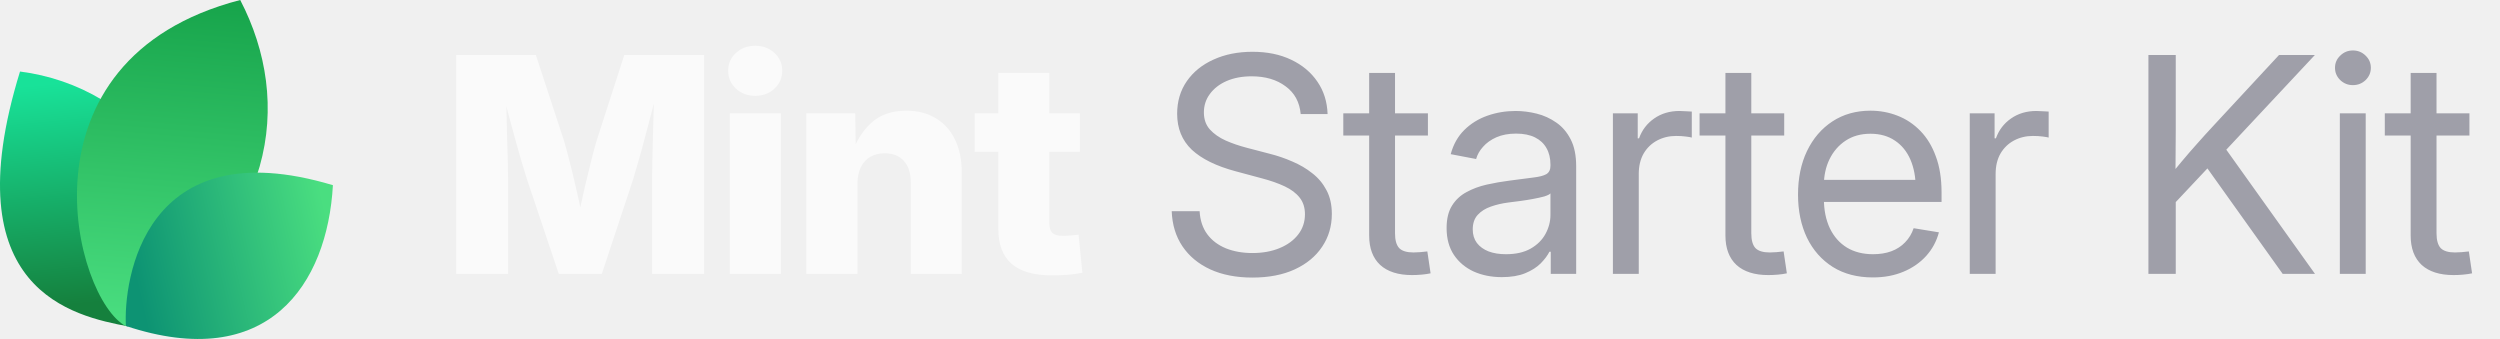
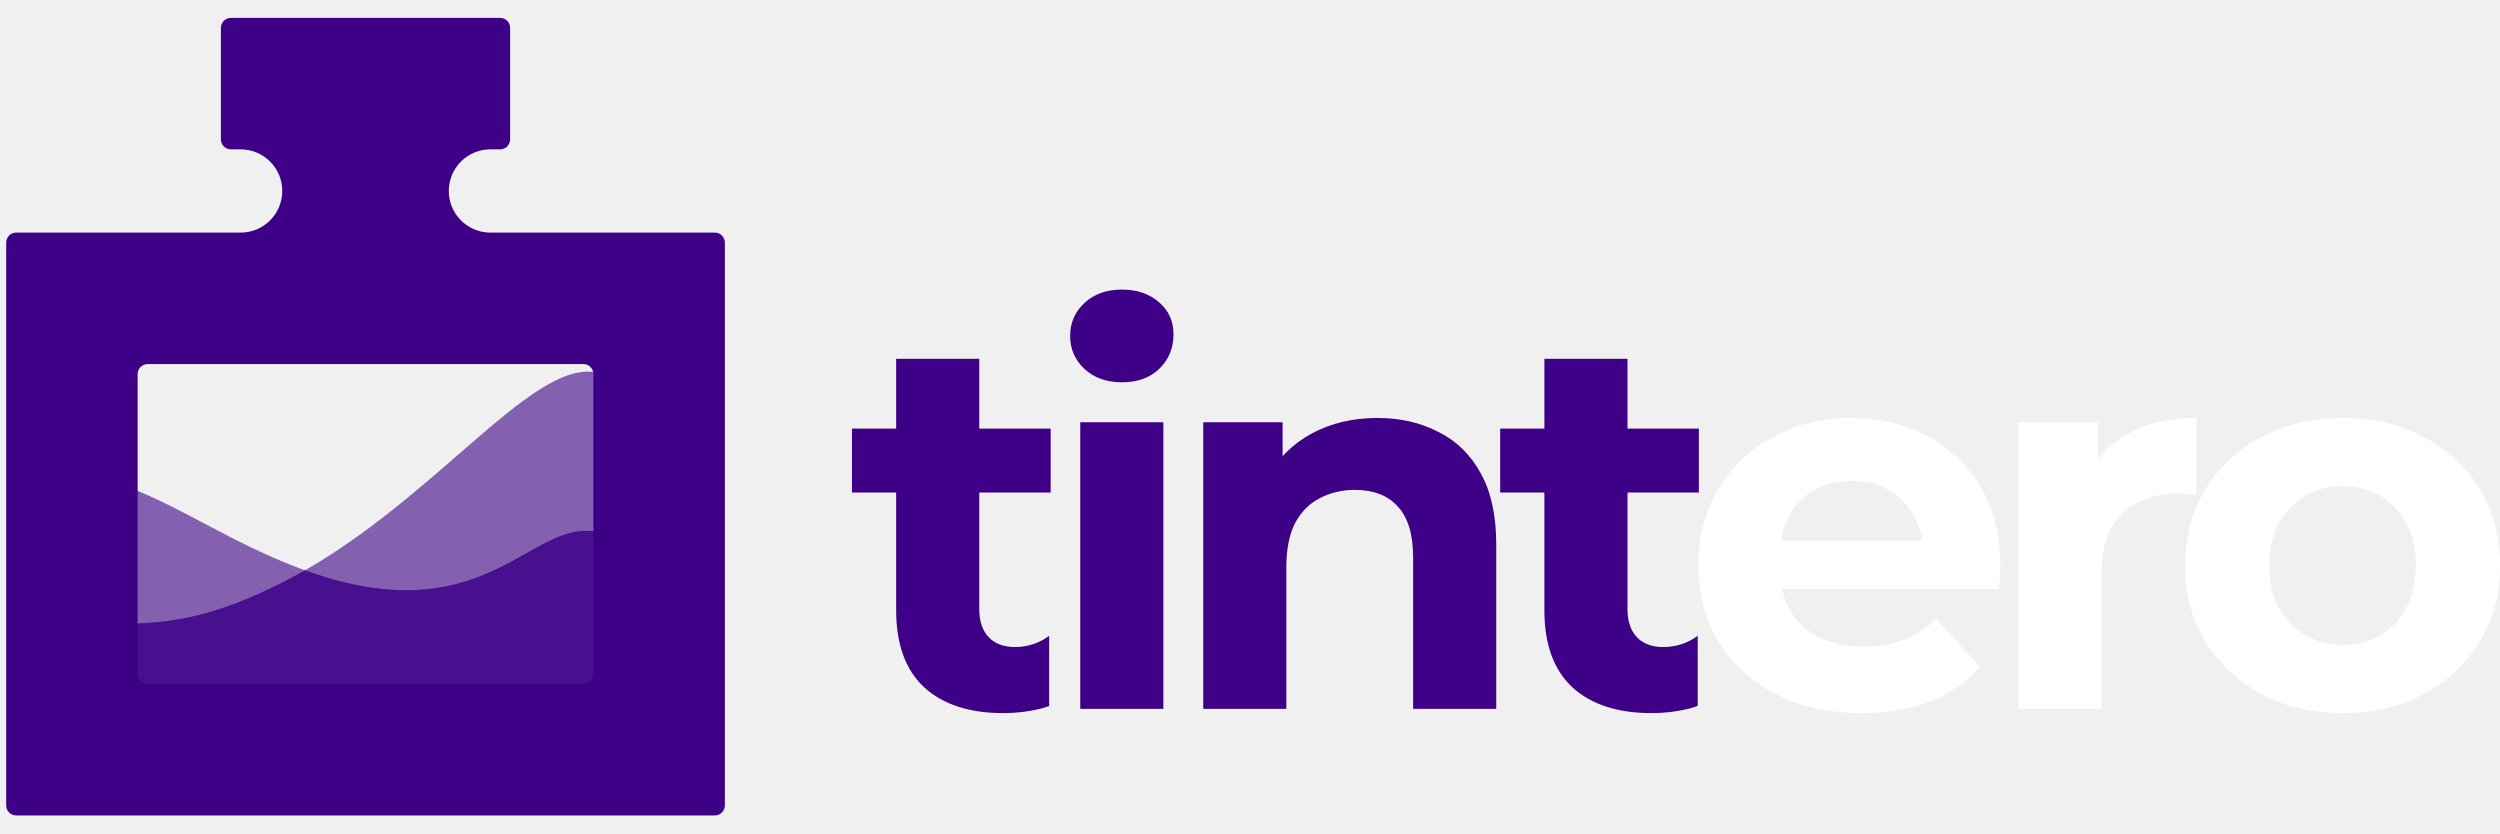
- <svg xmlns="http://www.w3.org/2000/svg" width="177" height="24" viewBox="0 0 177 24" fill="none">
-   <path d="M9.061 23.108C5.268 22.377 -3.391 20.627 1.417 5.064C9.634 6.099 16.973 14.064 9.061 23.108Z" fill="url(#paint0_linear_17557_2145)" />
-   <path d="M8.919 23.094C5.276 21.222 0.784 4.209 17.007 0C20.757 7.193 19.621 16.545 8.919 23.094Z" fill="url(#paint1_linear_17557_2145)" />
-   <path d="M8.914 23.079C8.735 19.882 10.159 9.085 23.57 13.111C23.181 20.123 18.984 26.418 8.914 23.079Z" fill="url(#paint2_linear_17557_2145)" />
-   <path d="M32.301 19.392V3.894H37.938L39.925 9.948C40.036 10.315 40.164 10.787 40.31 11.362C40.462 11.938 40.611 12.552 40.757 13.204C40.91 13.855 41.048 14.483 41.173 15.086C41.305 15.682 41.412 16.192 41.495 16.615H40.695C40.771 16.192 40.871 15.682 40.996 15.086C41.128 14.49 41.267 13.866 41.412 13.214C41.565 12.562 41.714 11.948 41.86 11.373C42.005 10.79 42.133 10.315 42.244 9.948L44.2 3.894H49.848V19.392H46.166V12.704C46.166 12.357 46.173 11.917 46.187 11.383C46.2 10.849 46.214 10.27 46.228 9.646C46.249 9.022 46.266 8.391 46.28 7.753C46.301 7.115 46.311 6.519 46.311 5.964H46.623C46.485 6.561 46.332 7.181 46.166 7.826C45.999 8.471 45.833 9.102 45.666 9.719C45.507 10.336 45.351 10.901 45.198 11.414C45.053 11.928 44.928 12.357 44.824 12.704L42.608 19.392H39.561L37.314 12.704C37.203 12.357 37.072 11.928 36.919 11.414C36.773 10.901 36.614 10.34 36.441 9.729C36.274 9.112 36.104 8.481 35.931 7.836C35.764 7.192 35.608 6.567 35.463 5.964H35.827C35.834 6.512 35.844 7.105 35.858 7.743C35.872 8.374 35.886 9.005 35.9 9.636C35.92 10.26 35.938 10.839 35.952 11.373C35.965 11.907 35.972 12.351 35.972 12.704V19.392H32.301ZM51.668 19.392V8.024H55.288V19.392H51.668ZM53.468 6.786C52.927 6.786 52.473 6.616 52.105 6.276C51.738 5.93 51.554 5.507 51.554 5.007C51.554 4.508 51.738 4.088 52.105 3.749C52.473 3.409 52.927 3.239 53.468 3.239C54.009 3.239 54.463 3.409 54.83 3.749C55.198 4.082 55.382 4.501 55.382 5.007C55.382 5.507 55.198 5.93 54.83 6.276C54.463 6.616 54.009 6.786 53.468 6.786ZM60.708 13.027V19.392H57.088V8.024H60.551L60.593 10.967H60.281C60.593 10.024 61.061 9.268 61.685 8.7C62.309 8.124 63.138 7.836 64.171 7.836C64.975 7.836 65.672 8.017 66.262 8.377C66.851 8.731 67.302 9.234 67.614 9.885C67.933 10.537 68.092 11.307 68.092 12.194V19.392H64.483V12.912C64.483 12.26 64.32 11.754 63.994 11.394C63.675 11.033 63.221 10.853 62.632 10.853C62.25 10.853 61.914 10.936 61.623 11.102C61.332 11.269 61.106 11.515 60.947 11.841C60.787 12.16 60.708 12.555 60.708 13.027ZM76.456 8.024V10.749H69.008V8.024H76.456ZM70.683 5.163H74.292V15.783C74.292 16.102 74.361 16.334 74.5 16.48C74.646 16.625 74.899 16.698 75.259 16.698C75.405 16.698 75.596 16.688 75.831 16.667C76.074 16.646 76.251 16.629 76.362 16.615L76.632 19.309C76.313 19.378 75.963 19.427 75.582 19.455C75.207 19.482 74.836 19.496 74.469 19.496C73.2 19.496 72.25 19.222 71.619 18.674C70.995 18.127 70.683 17.308 70.683 16.22V5.163Z" fill="#FAFAFA" />
-   <path d="M88.667 19.652C87.523 19.652 86.528 19.458 85.682 19.07C84.843 18.681 84.188 18.137 83.716 17.437C83.245 16.736 82.992 15.908 82.957 14.951H84.933C84.968 15.596 85.148 16.14 85.474 16.584C85.8 17.021 86.24 17.354 86.795 17.582C87.35 17.804 87.974 17.915 88.667 17.915C89.388 17.915 90.026 17.801 90.581 17.572C91.143 17.343 91.583 17.024 91.902 16.615C92.228 16.199 92.391 15.717 92.391 15.169C92.391 14.698 92.266 14.306 92.017 13.994C91.767 13.675 91.413 13.408 90.956 13.193C90.498 12.978 89.954 12.787 89.323 12.621L87.502 12.132C86.123 11.765 85.082 11.255 84.382 10.603C83.689 9.944 83.342 9.095 83.342 8.055C83.342 7.174 83.571 6.404 84.028 5.746C84.486 5.087 85.117 4.577 85.921 4.217C86.726 3.849 87.645 3.666 88.678 3.666C89.718 3.666 90.63 3.853 91.413 4.227C92.204 4.602 92.824 5.122 93.275 5.787C93.726 6.446 93.965 7.209 93.993 8.076H92.089C92.013 7.23 91.656 6.574 91.018 6.11C90.387 5.638 89.586 5.403 88.615 5.403C87.95 5.403 87.36 5.513 86.847 5.735C86.341 5.957 85.946 6.262 85.661 6.651C85.377 7.032 85.235 7.469 85.235 7.961C85.235 8.447 85.377 8.849 85.661 9.168C85.946 9.48 86.317 9.74 86.774 9.948C87.232 10.149 87.724 10.319 88.251 10.457L89.884 10.884C90.439 11.023 90.977 11.206 91.496 11.435C92.023 11.657 92.495 11.934 92.911 12.267C93.334 12.593 93.67 12.995 93.92 13.474C94.17 13.945 94.294 14.504 94.294 15.149C94.294 16.015 94.066 16.788 93.608 17.468C93.157 18.148 92.512 18.681 91.673 19.07C90.834 19.458 89.832 19.652 88.667 19.652ZM101.097 8.024V9.594H95.106V8.024H101.097ZM96.937 5.163H98.767V16.521C98.767 17 98.865 17.347 99.059 17.562C99.26 17.77 99.6 17.874 100.078 17.874C100.21 17.874 100.366 17.867 100.546 17.853C100.733 17.832 100.903 17.815 101.056 17.801L101.285 19.351C101.097 19.392 100.886 19.423 100.65 19.444C100.414 19.465 100.189 19.475 99.974 19.475C98.996 19.475 98.244 19.236 97.717 18.758C97.197 18.272 96.937 17.579 96.937 16.677V5.163ZM106.33 19.621C105.595 19.621 104.932 19.489 104.343 19.226C103.754 18.955 103.285 18.564 102.939 18.05C102.592 17.53 102.419 16.896 102.419 16.147C102.419 15.495 102.547 14.965 102.804 14.556C103.06 14.146 103.403 13.828 103.833 13.599C104.263 13.363 104.742 13.186 105.269 13.068C105.796 12.95 106.333 12.857 106.881 12.787C107.574 12.69 108.132 12.617 108.555 12.569C108.978 12.52 109.287 12.441 109.481 12.33C109.675 12.212 109.772 12.014 109.772 11.737V11.654C109.772 11.203 109.679 10.815 109.492 10.489C109.311 10.163 109.041 9.91 108.68 9.729C108.32 9.549 107.872 9.459 107.338 9.459C106.805 9.459 106.34 9.546 105.945 9.719C105.556 9.892 105.241 10.118 104.998 10.395C104.755 10.665 104.593 10.953 104.509 11.258L102.71 10.915C102.897 10.222 103.22 9.65 103.677 9.199C104.135 8.748 104.679 8.412 105.31 8.19C105.941 7.968 106.607 7.857 107.307 7.857C107.8 7.857 108.295 7.92 108.795 8.044C109.301 8.169 109.765 8.381 110.188 8.679C110.611 8.97 110.951 9.369 111.208 9.875C111.464 10.374 111.593 11.005 111.593 11.768V19.392H109.793V17.822H109.7C109.568 18.085 109.363 18.359 109.086 18.643C108.809 18.921 108.444 19.153 107.994 19.34C107.543 19.527 106.988 19.621 106.33 19.621ZM106.621 17.998C107.321 17.998 107.904 17.867 108.368 17.603C108.84 17.333 109.19 16.986 109.419 16.563C109.654 16.133 109.772 15.682 109.772 15.211V13.692C109.703 13.769 109.554 13.841 109.325 13.911C109.096 13.973 108.829 14.032 108.524 14.088C108.226 14.143 107.921 14.192 107.609 14.233C107.304 14.275 107.033 14.309 106.798 14.337C106.354 14.393 105.938 14.49 105.549 14.628C105.168 14.76 104.86 14.954 104.624 15.211C104.388 15.467 104.27 15.811 104.27 16.241C104.27 16.615 104.367 16.934 104.561 17.198C104.762 17.461 105.04 17.662 105.393 17.801C105.747 17.933 106.156 17.998 106.621 17.998ZM114.193 19.392V8.024H115.951V9.792H116.045C116.253 9.209 116.61 8.741 117.116 8.388C117.622 8.034 118.219 7.857 118.905 7.857C119.058 7.857 119.217 7.864 119.384 7.878C119.55 7.885 119.682 7.892 119.779 7.899V9.74C119.716 9.719 119.578 9.695 119.363 9.667C119.155 9.639 118.922 9.625 118.666 9.625C118.174 9.625 117.726 9.733 117.324 9.948C116.922 10.163 116.603 10.471 116.367 10.874C116.138 11.276 116.024 11.758 116.024 12.319V19.392H114.193ZM126.322 8.024V9.594H120.33V8.024H126.322ZM122.161 5.163H123.992V16.521C123.992 17 124.089 17.347 124.283 17.562C124.484 17.77 124.824 17.874 125.302 17.874C125.434 17.874 125.59 17.867 125.77 17.853C125.958 17.832 126.127 17.815 126.28 17.801L126.509 19.351C126.322 19.392 126.11 19.423 125.874 19.444C125.639 19.465 125.413 19.475 125.198 19.475C124.221 19.475 123.468 19.236 122.941 18.758C122.421 18.272 122.161 17.579 122.161 16.677V5.163ZM132.604 19.642C131.502 19.642 130.555 19.396 129.765 18.903C128.974 18.404 128.364 17.714 127.934 16.834C127.511 15.946 127.3 14.927 127.3 13.775C127.3 12.611 127.511 11.584 127.934 10.697C128.364 9.802 128.964 9.102 129.734 8.596C130.51 8.089 131.408 7.836 132.428 7.836C133.1 7.836 133.738 7.954 134.341 8.19C134.952 8.426 135.489 8.783 135.954 9.261C136.425 9.74 136.793 10.343 137.056 11.071C137.327 11.792 137.462 12.645 137.462 13.63V14.296H128.433V12.735H136.463L135.631 13.297C135.631 12.541 135.506 11.876 135.257 11.3C135.007 10.725 134.643 10.277 134.165 9.958C133.686 9.632 133.107 9.469 132.428 9.469C131.748 9.469 131.162 9.632 130.67 9.958C130.177 10.284 129.796 10.725 129.526 11.279C129.262 11.827 129.13 12.441 129.13 13.12V14.046C129.13 14.864 129.273 15.572 129.557 16.168C129.841 16.757 130.243 17.211 130.763 17.53C131.283 17.842 131.901 17.998 132.615 17.998C133.093 17.998 133.523 17.929 133.905 17.79C134.293 17.645 134.619 17.433 134.882 17.156C135.153 16.879 135.354 16.546 135.486 16.157L137.275 16.449C137.108 17.08 136.81 17.634 136.38 18.113C135.95 18.591 135.413 18.966 134.768 19.236C134.123 19.507 133.402 19.642 132.604 19.642ZM139.459 19.392V8.024H141.217V9.792H141.311C141.519 9.209 141.876 8.741 142.382 8.388C142.888 8.034 143.485 7.857 144.171 7.857C144.324 7.857 144.483 7.864 144.649 7.878C144.816 7.885 144.948 7.892 145.045 7.899V9.74C144.982 9.719 144.844 9.695 144.629 9.667C144.421 9.639 144.188 9.625 143.932 9.625C143.439 9.625 142.992 9.733 142.59 9.948C142.188 10.163 141.869 10.471 141.633 10.874C141.404 11.276 141.29 11.758 141.29 12.319V19.392H139.459ZM153.429 14.961V12.715C153.783 12.257 154.136 11.82 154.49 11.404C154.844 10.981 155.204 10.565 155.572 10.156C155.939 9.74 156.314 9.327 156.695 8.918L161.355 3.894H163.893L157.277 10.967H157.184L153.429 14.961ZM152.108 19.392V3.894H154.043V9.241L154.022 12.559L154.043 13.505V19.392H152.108ZM161.615 19.392L155.967 11.477L157.173 9.969L163.903 19.392H161.615ZM165.661 19.392V8.024H167.492V19.392H165.661ZM166.587 6.027C166.24 6.027 165.942 5.909 165.692 5.673C165.443 5.43 165.318 5.139 165.318 4.799C165.318 4.459 165.443 4.172 165.692 3.936C165.942 3.693 166.24 3.572 166.587 3.572C166.934 3.572 167.232 3.693 167.482 3.936C167.731 4.172 167.856 4.459 167.856 4.799C167.856 5.139 167.731 5.43 167.482 5.673C167.232 5.909 166.934 6.027 166.587 6.027ZM174.836 8.024V9.594H168.844V8.024H174.836ZM170.675 5.163H172.506V16.521C172.506 17 172.603 17.347 172.797 17.562C172.998 17.77 173.338 17.874 173.816 17.874C173.948 17.874 174.104 17.867 174.284 17.853C174.472 17.832 174.641 17.815 174.794 17.801L175.023 19.351C174.836 19.392 174.624 19.423 174.388 19.444C174.153 19.465 173.927 19.475 173.712 19.475C172.735 19.475 171.982 19.236 171.455 18.758C170.935 18.272 170.675 17.579 170.675 16.677V5.163Z" fill="#9F9FA9" />
-   <defs>
-     <linearGradient id="paint0_linear_17557_2145" x1="3.776" y1="5.916" x2="5.232" y2="21.559" gradientUnits="userSpaceOnUse">
-       <stop stop-color="#18E299" />
-       <stop offset="1" stop-color="#15803D" />
-     </linearGradient>
-     <linearGradient id="paint1_linear_17557_2145" x1="12.171" y1="-0.718" x2="10.19" y2="22.983" gradientUnits="userSpaceOnUse">
-       <stop stop-color="#16A34A" />
-       <stop offset="1" stop-color="#4ADE80" />
-     </linearGradient>
-     <linearGradient id="paint2_linear_17557_2145" x1="23.133" y1="15.353" x2="9.338" y2="18.52" gradientUnits="userSpaceOnUse">
-       <stop stop-color="#4ADE80" />
-       <stop offset="1" stop-color="#0D9373" />
-     </linearGradient>
-   </defs>
+ <svg xmlns="http://www.w3.org/2000/svg" width="123" height="41" viewBox="0 0 123 41" fill="none">
+   <path d="M13.766 28.723C9.216 30.994 6.999 30.698 3.259 30.669V36.508H29.364V18.326C26.065 17.653 21.123 25.052 13.766 28.723Z" fill="#3D0087" fill-opacity="0.6" />
+   <path d="M14.849 28.003C10.084 26.234 6.999 23.402 3.259 23.373V36.508H29.364V26.172C26.065 25.502 23.84 31.34 14.849 28.003Z" fill="#3D0087" fill-opacity="0.6" />
+   <path d="M4.341 30.683C7.467 30.732 9.672 30.766 13.766 28.723C14.186 28.514 14.599 28.291 15.004 28.059C20.709 30.128 23.661 28.475 25.915 27.212C27.162 26.514 28.196 25.935 29.364 26.172V36.508H3.259V30.669C3.633 30.672 3.993 30.678 4.341 30.683Z" fill="#3D0087" fill-opacity="0.6" />
+   <path fill-rule="evenodd" clip-rule="evenodd" d="M25.098 6.855C25.098 7.127 24.878 7.348 24.606 7.348H24.236V7.351C24.2 7.349 24.164 7.348 24.128 7.348C22.997 7.348 22.08 8.265 22.08 9.396C22.08 10.524 22.991 11.438 24.116 11.444H24.14C24.172 11.444 24.204 11.443 24.236 11.441V11.444H35.17C35.442 11.444 35.663 11.665 35.663 11.937V39.627C35.663 39.899 35.442 40.12 35.17 40.12H0.796C0.524 40.12 0.304 39.899 0.304 39.627V11.937C0.304 11.665 0.524 11.444 0.796 11.444H11.731V11.441C11.764 11.443 11.797 11.444 11.83 11.444H11.847C12.974 11.44 13.887 10.524 13.887 9.396C13.887 8.265 12.97 7.348 11.838 7.348C11.802 7.348 11.767 7.349 11.731 7.351V7.348H11.361C11.089 7.348 10.868 7.127 10.868 6.855V1.372C10.868 1.1 11.089 0.88 11.361 0.88H24.606C24.878 0.88 25.098 1.1 25.098 1.372V6.855ZM28.702 17.912C28.974 17.912 29.195 18.133 29.195 18.405V33.159C29.195 33.431 28.974 33.652 28.702 33.652H7.264C6.992 33.652 6.772 33.431 6.772 33.159V18.405C6.772 18.133 6.992 17.912 7.264 17.912H28.702Z" fill="#3D0087" />
+   <path d="M115.267 35.085C113.765 35.085 112.428 34.771 111.257 34.142C110.104 33.513 109.186 32.656 108.505 31.573C107.841 30.472 107.509 29.223 107.509 27.825C107.509 26.409 107.841 25.16 108.505 24.076C109.186 22.975 110.104 22.119 111.257 21.508C112.428 20.878 113.765 20.564 115.267 20.564C116.753 20.564 118.081 20.878 119.252 21.508C120.422 22.119 121.34 22.967 122.004 24.05C122.668 25.134 123 26.392 123 27.825C123 29.223 122.668 30.472 122.004 31.573C121.34 32.656 120.422 33.513 119.252 34.142C118.081 34.771 116.753 35.085 115.267 35.085ZM115.267 31.73C115.949 31.73 116.561 31.573 117.102 31.258C117.644 30.944 118.072 30.498 118.387 29.922C118.701 29.327 118.858 28.628 118.858 27.825C118.858 27.003 118.701 26.304 118.387 25.728C118.072 25.151 117.644 24.705 117.102 24.391C116.561 24.076 115.949 23.919 115.267 23.919C114.586 23.919 113.974 24.076 113.433 24.391C112.891 24.705 112.454 25.151 112.122 25.728C111.807 26.304 111.65 27.003 111.65 27.825C111.65 28.628 111.807 29.327 112.122 29.922C112.454 30.498 112.891 30.944 113.433 31.258C113.974 31.573 114.586 31.73 115.267 31.73Z" fill="#ffffff" />
+   <path d="M99.308 34.876V20.774H103.214V24.758L102.663 23.605C103.083 22.608 103.755 21.857 104.681 21.35C105.608 20.826 106.735 20.564 108.063 20.564V24.338C107.888 24.321 107.731 24.312 107.591 24.312C107.451 24.295 107.303 24.286 107.145 24.286C106.027 24.286 105.118 24.609 104.419 25.256C103.738 25.885 103.397 26.872 103.397 28.218V34.876H99.308Z" fill="#ffffff" />
+   <path d="M91.605 35.085C89.997 35.085 88.582 34.771 87.359 34.142C86.153 33.513 85.218 32.656 84.554 31.573C83.89 30.472 83.558 29.223 83.558 27.825C83.558 26.409 83.881 25.16 84.528 24.076C85.192 22.975 86.092 22.119 87.228 21.508C88.364 20.878 89.648 20.564 91.081 20.564C92.461 20.564 93.702 20.861 94.803 21.455C95.921 22.032 96.804 22.871 97.45 23.971C98.097 25.055 98.42 26.357 98.42 27.877C98.42 28.034 98.411 28.218 98.394 28.427C98.376 28.62 98.359 28.803 98.341 28.978H86.887V26.593H96.192L94.619 27.3C94.619 26.566 94.471 25.929 94.174 25.387C93.877 24.845 93.466 24.426 92.942 24.129C92.418 23.814 91.806 23.657 91.107 23.657C90.408 23.657 89.788 23.814 89.246 24.129C88.722 24.426 88.311 24.854 88.014 25.413C87.717 25.955 87.569 26.601 87.569 27.353V27.982C87.569 28.751 87.734 29.432 88.067 30.026C88.416 30.603 88.897 31.049 89.508 31.363C90.137 31.66 90.871 31.809 91.71 31.809C92.461 31.809 93.117 31.695 93.676 31.468C94.252 31.241 94.777 30.9 95.249 30.446L97.424 32.805C96.778 33.539 95.965 34.107 94.986 34.508C94.008 34.893 92.881 35.085 91.605 35.085Z" fill="#ffffff" />
+   <path d="M67.77 20.564C68.888 20.564 69.884 20.791 70.758 21.245C71.649 21.682 72.348 22.364 72.855 23.29C73.362 24.199 73.615 25.369 73.615 26.802V34.876H69.526V27.431C69.526 26.296 69.273 25.457 68.766 24.915C68.277 24.373 67.578 24.102 66.669 24.102C66.022 24.102 65.437 24.242 64.913 24.522C64.406 24.784 64.004 25.195 63.707 25.754C63.428 26.313 63.288 27.029 63.288 27.903V34.876H59.199V20.774H63.104V24.679L62.37 23.5C62.877 22.556 63.602 21.831 64.546 21.324C65.49 20.817 66.564 20.564 67.77 20.564Z" fill="#3D0087" />
+   <path d="M53.149 34.876V20.774H57.238V34.876H53.149ZM55.193 18.808C54.442 18.808 53.83 18.59 53.359 18.153C52.887 17.716 52.651 17.174 52.651 16.527C52.651 15.881 52.887 15.339 53.359 14.902C53.83 14.466 54.442 14.247 55.193 14.247C55.945 14.247 56.556 14.457 57.028 14.876C57.5 15.278 57.736 15.802 57.736 16.449C57.736 17.13 57.5 17.698 57.028 18.153C56.574 18.59 55.962 18.808 55.193 18.808Z" fill="#3D0087" />
+   <path fill-rule="evenodd" clip-rule="evenodd" d="M45.48 33.827C46.407 34.665 47.7 35.085 49.36 35.085C49.989 35.085 50.592 35.015 51.168 34.875C51.324 34.834 51.474 34.788 51.618 34.737V31.279C51.163 31.629 50.583 31.834 49.936 31.834C49.395 31.834 48.967 31.677 48.652 31.363C48.337 31.031 48.18 30.568 48.18 29.974V24.233H51.693V21.088H48.18V17.654H44.091V21.088H41.916V24.233H44.091V30.026C44.091 31.703 44.554 32.97 45.48 33.827Z" fill="#3D0087" />
+   <path fill-rule="evenodd" clip-rule="evenodd" d="M77.373 33.827C78.299 34.665 79.593 35.085 81.253 35.085C81.882 35.085 82.485 35.015 83.061 34.875C83.223 34.832 83.378 34.784 83.527 34.731V31.279C83.073 31.629 82.476 31.834 81.829 31.834C81.288 31.834 80.859 31.677 80.545 31.363C80.23 31.031 80.073 30.568 80.073 29.974V24.233H83.585V21.088H80.073V17.654H75.984V21.088H73.809V24.233H75.984V30.026C75.984 31.703 76.447 32.97 77.373 33.827Z" fill="#3D0087" />
</svg>
